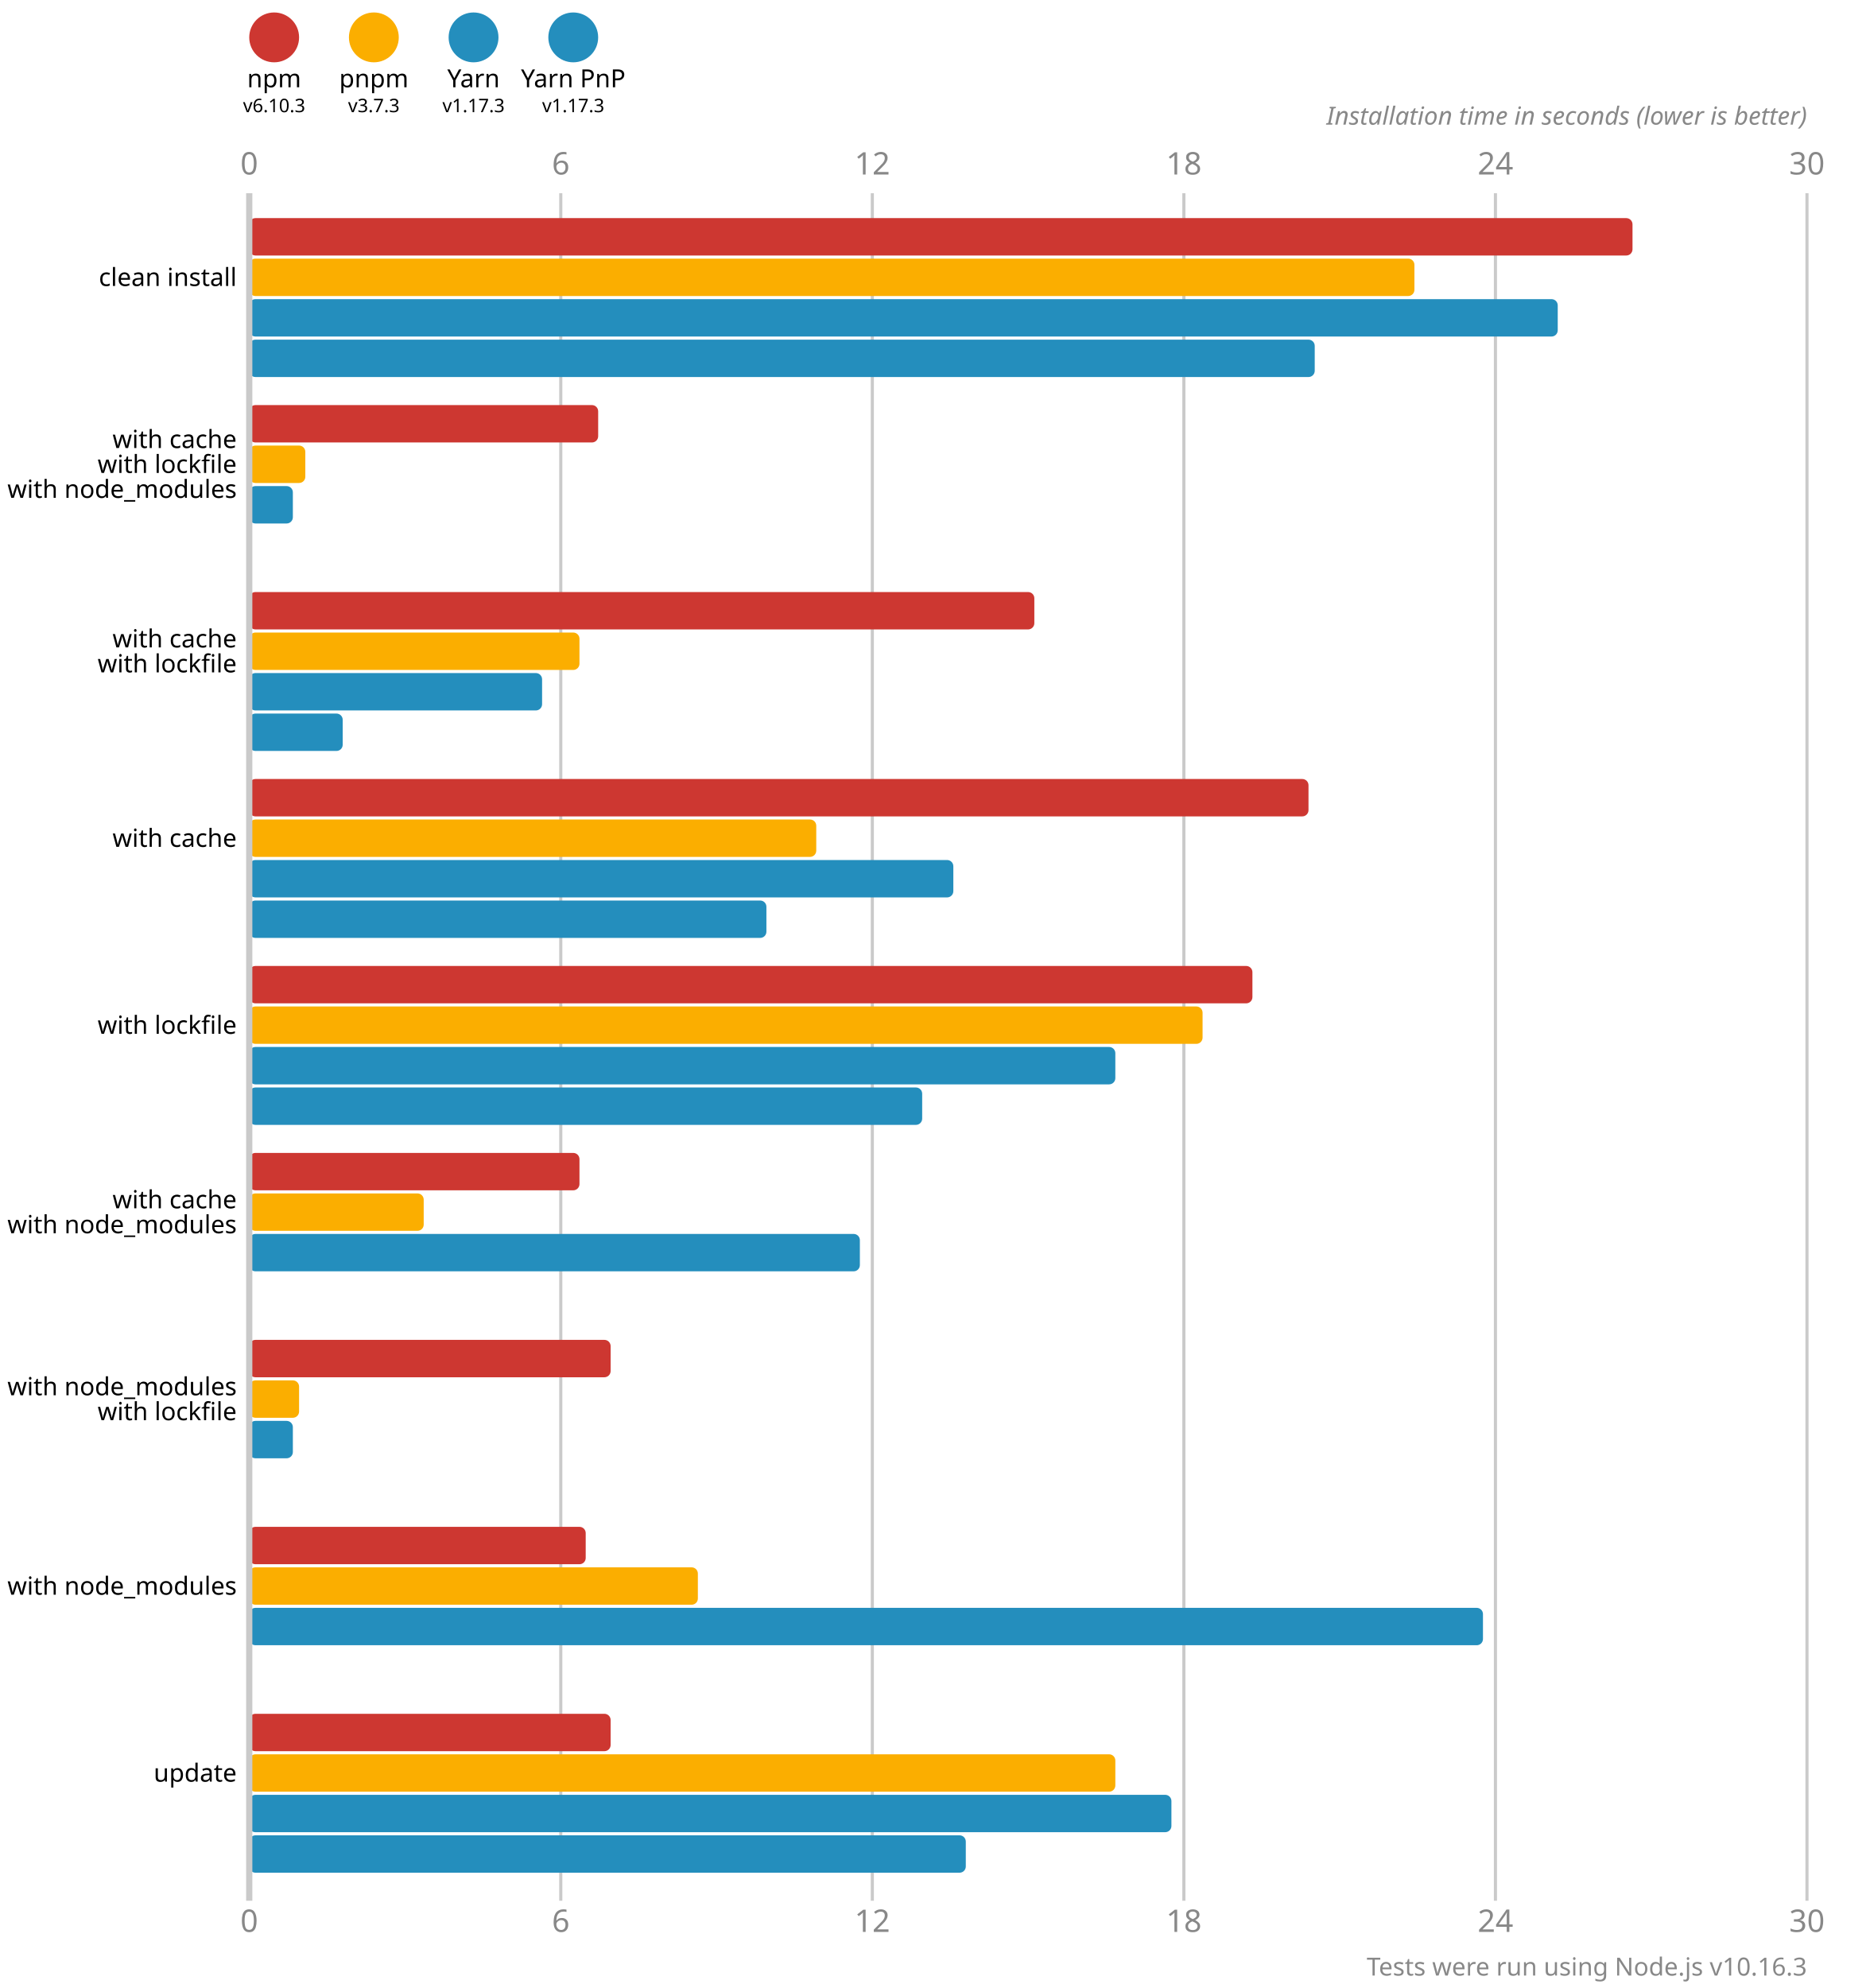
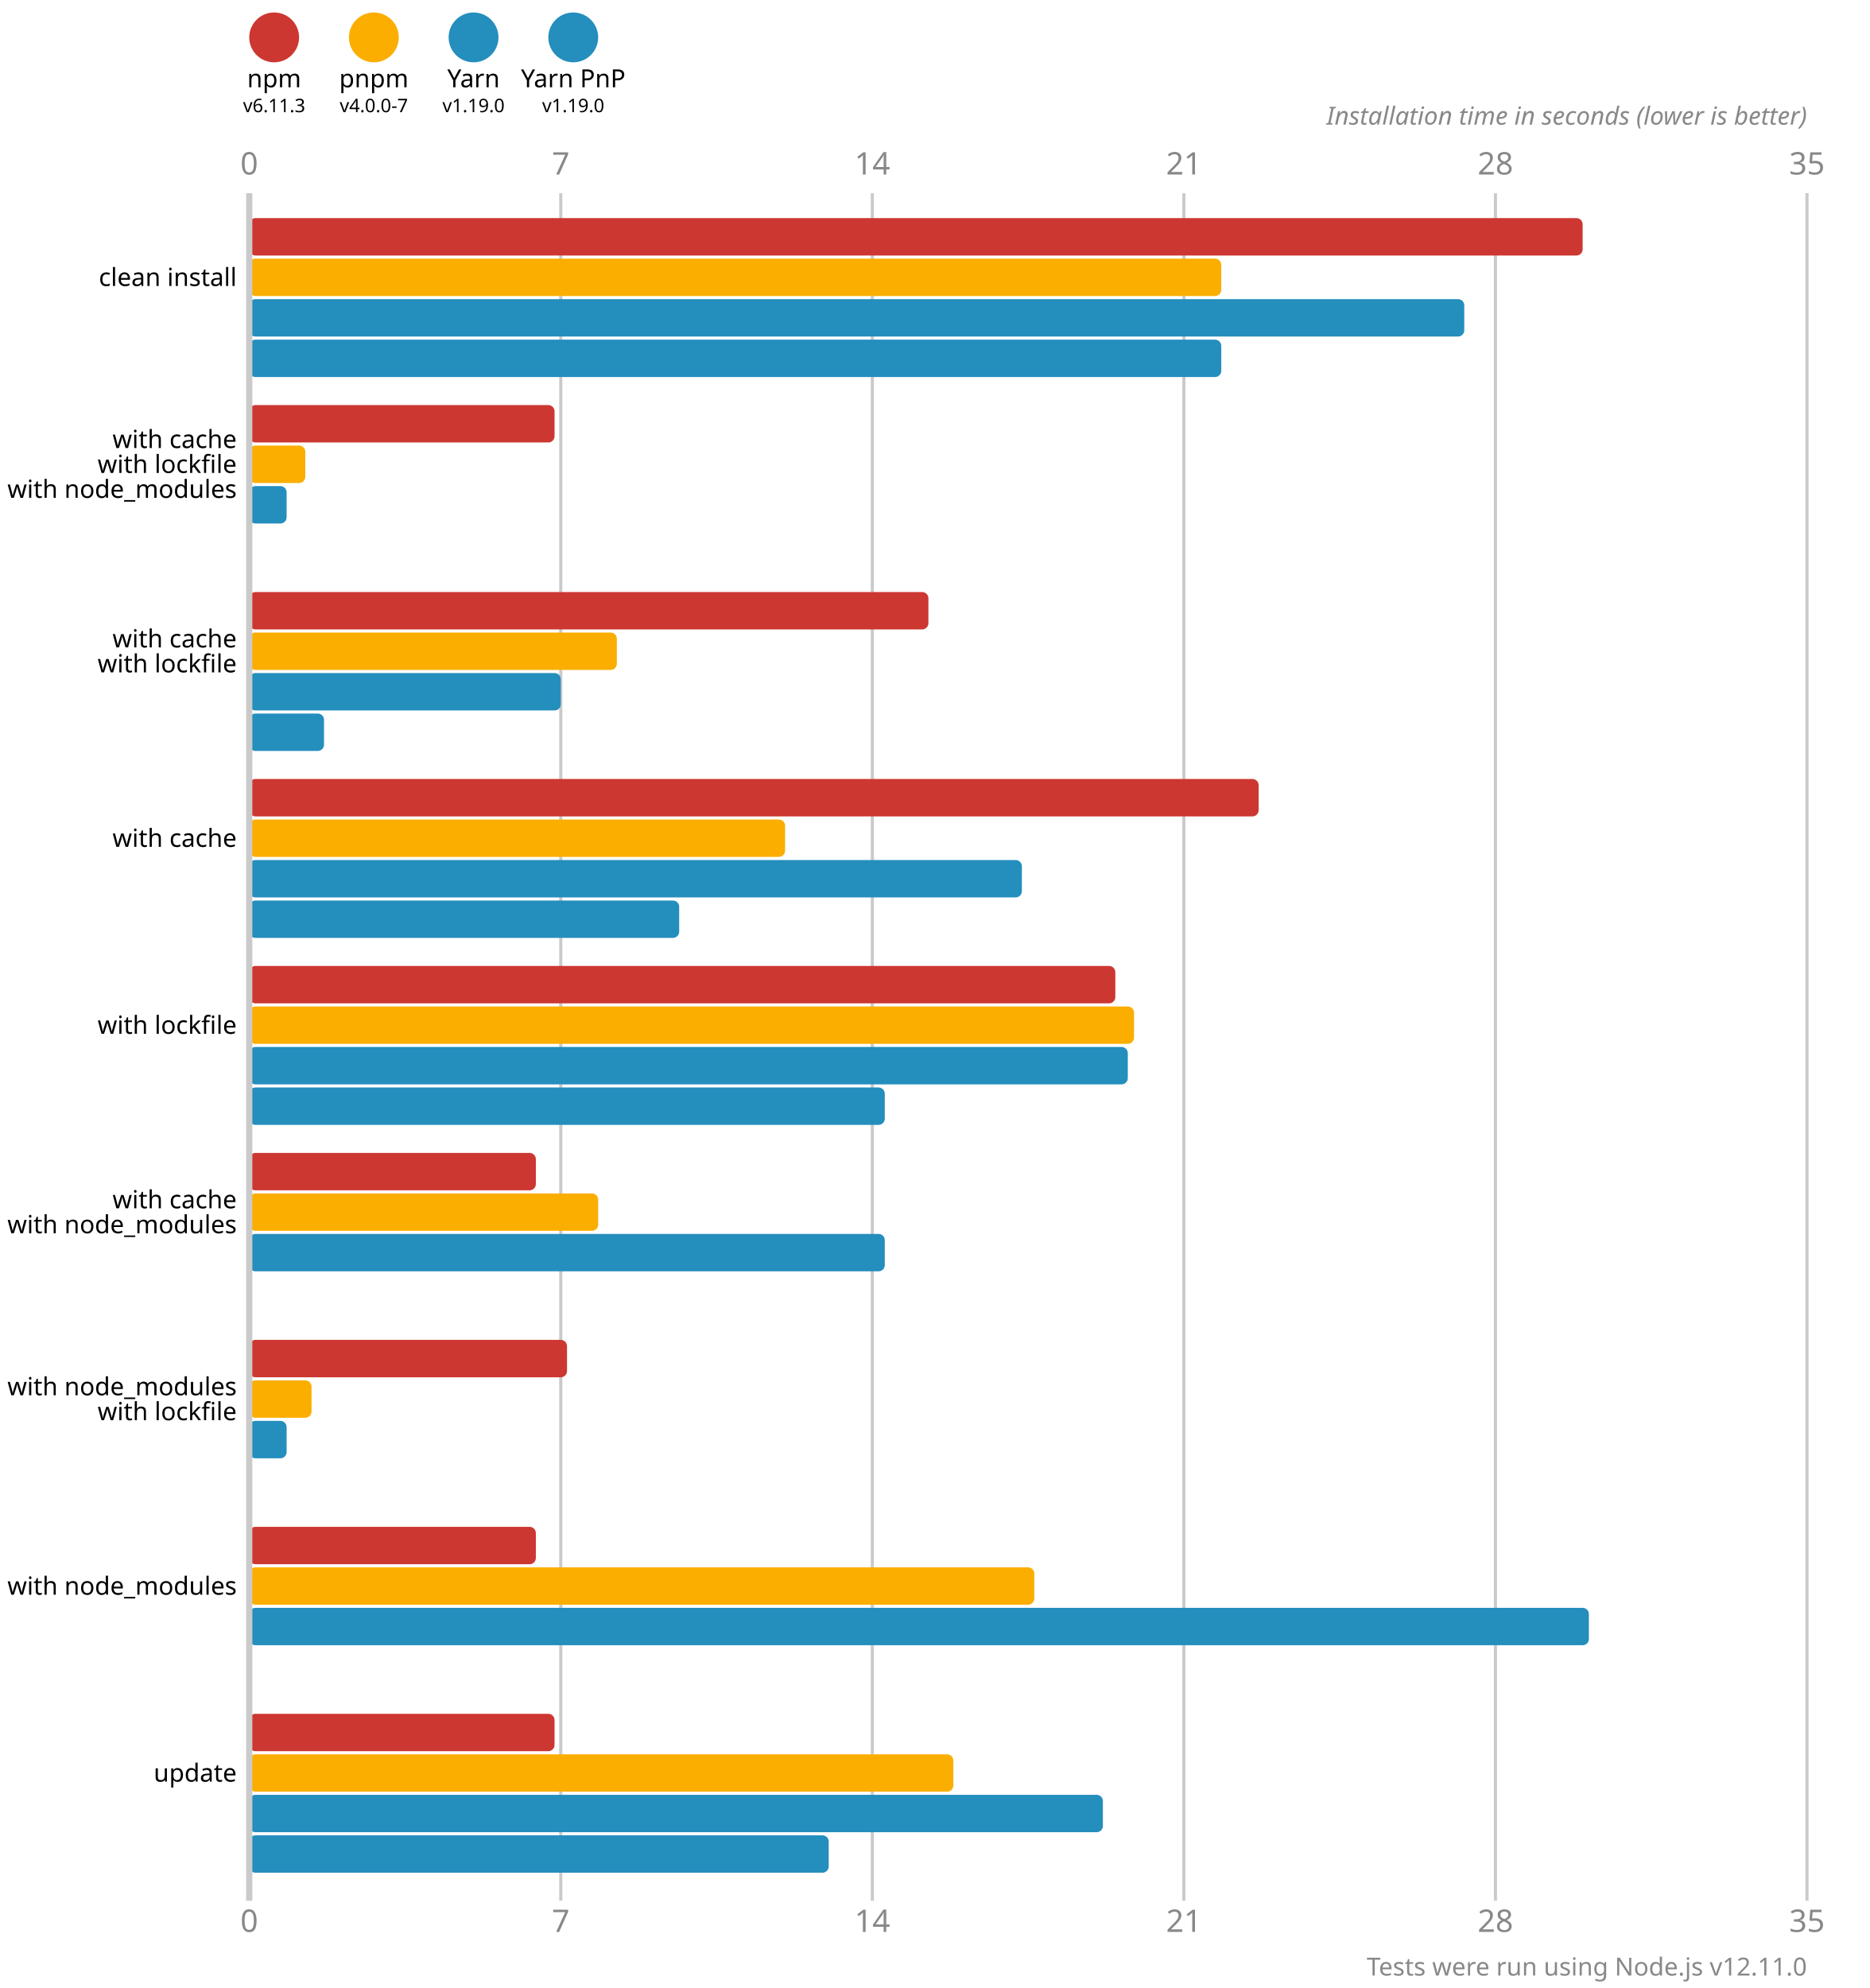
<svg xmlns="http://www.w3.org/2000/svg" version="1.1" viewBox="0 0 300 319">
  <style>
    .font { font-family: sans-serif; }
    .s3 { font-size: 3px; }
    .s4 { font-size: 4px; }
    .s5 { font-size: 5px; }
    .line { stroke: #cacaca; }
    .width { stroke-width: 0.5; }
    .text { fill: #888; }
  </style>
  <circle cx="44" cy="6" r="4" fill="#cd3731" />
  <text x="44" y="14" class="font s4" text-anchor="middle">npm</text>
-   <text x="44" y="18" class="font s3" text-anchor="middle">v6.10.3</text>
+   <text x="44" y="18" class="font s3" text-anchor="middle">v6.11.3</text>
  <circle cx="60" cy="6" r="4" fill="#fbae00" />
  <text x="60" y="14" class="font s4" text-anchor="middle">pnpm</text>
-   <text x="60" y="18" class="font s3" text-anchor="middle">v3.7.3</text>
+   <text x="60" y="18" class="font s3" text-anchor="middle">v4.0.0-7</text>
  <circle cx="76" cy="6" r="4" fill="#248ebd" />
  <text x="76" y="14" class="font s4" text-anchor="middle">Yarn</text>
-   <text x="76" y="18" class="font s3" text-anchor="middle">v1.17.3</text>
+   <text x="76" y="18" class="font s3" text-anchor="middle">v1.19.0</text>
  <circle cx="92" cy="6" r="4" fill="#248ebd" />
  <text x="92" y="14" class="font s4" text-anchor="middle">Yarn PnP</text>
-   <text x="92" y="18" class="font s3" text-anchor="middle">v1.17.3</text>
+   <text x="92" y="18" class="font s3" text-anchor="middle">v1.19.0</text>
  <text x="40" y="28" class="font s5 text" text-anchor="middle">0</text>
  <text x="40" y="310" class="font s5 text" text-anchor="middle">0</text>
  <line x1="90" y1="31" x2="90" y2="305" class="line width" />
-   <text x="90" y="28" class="font s5 text" text-anchor="middle">6</text>
-   <text x="90" y="310" class="font s5 text" text-anchor="middle">6</text>
+   <text x="90" y="28" class="font s5 text" text-anchor="middle">7</text>
+   <text x="90" y="310" class="font s5 text" text-anchor="middle">7</text>
  <line x1="140" y1="31" x2="140" y2="305" class="line width" />
-   <text x="140" y="28" class="font s5 text" text-anchor="middle">12</text>
-   <text x="140" y="310" class="font s5 text" text-anchor="middle">12</text>
+   <text x="140" y="28" class="font s5 text" text-anchor="middle">14</text>
+   <text x="140" y="310" class="font s5 text" text-anchor="middle">14</text>
  <line x1="190" y1="31" x2="190" y2="305" class="line width" />
-   <text x="190" y="28" class="font s5 text" text-anchor="middle">18</text>
-   <text x="190" y="310" class="font s5 text" text-anchor="middle">18</text>
+   <text x="190" y="28" class="font s5 text" text-anchor="middle">21</text>
+   <text x="190" y="310" class="font s5 text" text-anchor="middle">21</text>
  <line x1="240" y1="31" x2="240" y2="305" class="line width" />
-   <text x="240" y="28" class="font s5 text" text-anchor="middle">24</text>
-   <text x="240" y="310" class="font s5 text" text-anchor="middle">24</text>
+   <text x="240" y="28" class="font s5 text" text-anchor="middle">28</text>
+   <text x="240" y="310" class="font s5 text" text-anchor="middle">28</text>
  <line x1="290" y1="31" x2="290" y2="305" class="line width" />
-   <text x="290" y="28" class="font s5 text" text-anchor="middle">30</text>
-   <text x="290" y="310" class="font s5 text" text-anchor="middle">30</text>
+   <text x="290" y="28" class="font s5 text" text-anchor="middle">35</text>
+   <text x="290" y="310" class="font s5 text" text-anchor="middle">35</text>
  <text x="290" y="20" class="font s4 text" font-style="italic" text-anchor="end">Installation time in seconds (lower is better)</text>
-   <rect x="40" y="35" width="222" height="6" fill="#cd3731" rx="1" ry="1" />
-   <rect x="40" y="41.5" width="187" height="6" fill="#fbae00" rx="1" ry="1" />
-   <rect x="40" y="48" width="210" height="6" fill="#248ebd" rx="1" ry="1" />
-   <rect x="40" y="54.5" width="171" height="6" fill="#248ebd" rx="1" ry="1" />
-   <rect x="40" y="65" width="56" height="6" fill="#cd3731" rx="1" ry="1" />
+   <rect x="40" y="35" width="214" height="6" fill="#cd3731" rx="1" ry="1" />
+   <rect x="40" y="41.5" width="156" height="6" fill="#fbae00" rx="1" ry="1" />
+   <rect x="40" y="48" width="195" height="6" fill="#248ebd" rx="1" ry="1" />
+   <rect x="40" y="54.5" width="156" height="6" fill="#248ebd" rx="1" ry="1" />
+   <rect x="40" y="65" width="49" height="6" fill="#cd3731" rx="1" ry="1" />
  <rect x="40" y="71.5" width="9" height="6" fill="#fbae00" rx="1" ry="1" />
-   <rect x="40" y="78" width="7" height="6" fill="#248ebd" rx="1" ry="1" />
+   <rect x="40" y="78" width="6" height="6" fill="#248ebd" rx="1" ry="1" />
  <rect x="40" y="84.5" width="0" height="6" fill="#248ebd" rx="1" ry="1" />
-   <rect x="40" y="95" width="126" height="6" fill="#cd3731" rx="1" ry="1" />
-   <rect x="40" y="101.5" width="53" height="6" fill="#fbae00" rx="1" ry="1" />
-   <rect x="40" y="108" width="47" height="6" fill="#248ebd" rx="1" ry="1" />
-   <rect x="40" y="114.5" width="15" height="6" fill="#248ebd" rx="1" ry="1" />
-   <rect x="40" y="125" width="170" height="6" fill="#cd3731" rx="1" ry="1" />
-   <rect x="40" y="131.5" width="91" height="6" fill="#fbae00" rx="1" ry="1" />
-   <rect x="40" y="138" width="113" height="6" fill="#248ebd" rx="1" ry="1" />
-   <rect x="40" y="144.5" width="83" height="6" fill="#248ebd" rx="1" ry="1" />
-   <rect x="40" y="155" width="161" height="6" fill="#cd3731" rx="1" ry="1" />
-   <rect x="40" y="161.5" width="153" height="6" fill="#fbae00" rx="1" ry="1" />
-   <rect x="40" y="168" width="139" height="6" fill="#248ebd" rx="1" ry="1" />
-   <rect x="40" y="174.5" width="108" height="6" fill="#248ebd" rx="1" ry="1" />
-   <rect x="40" y="185" width="53" height="6" fill="#cd3731" rx="1" ry="1" />
-   <rect x="40" y="191.5" width="28" height="6" fill="#fbae00" rx="1" ry="1" />
-   <rect x="40" y="198" width="98" height="6" fill="#248ebd" rx="1" ry="1" />
+   <rect x="40" y="95" width="109" height="6" fill="#cd3731" rx="1" ry="1" />
+   <rect x="40" y="101.5" width="59" height="6" fill="#fbae00" rx="1" ry="1" />
+   <rect x="40" y="108" width="50" height="6" fill="#248ebd" rx="1" ry="1" />
+   <rect x="40" y="114.5" width="12" height="6" fill="#248ebd" rx="1" ry="1" />
+   <rect x="40" y="125" width="162" height="6" fill="#cd3731" rx="1" ry="1" />
+   <rect x="40" y="131.5" width="86" height="6" fill="#fbae00" rx="1" ry="1" />
+   <rect x="40" y="138" width="124" height="6" fill="#248ebd" rx="1" ry="1" />
+   <rect x="40" y="144.5" width="69" height="6" fill="#248ebd" rx="1" ry="1" />
+   <rect x="40" y="155" width="139" height="6" fill="#cd3731" rx="1" ry="1" />
+   <rect x="40" y="161.5" width="142" height="6" fill="#fbae00" rx="1" ry="1" />
+   <rect x="40" y="168" width="141" height="6" fill="#248ebd" rx="1" ry="1" />
+   <rect x="40" y="174.5" width="102" height="6" fill="#248ebd" rx="1" ry="1" />
+   <rect x="40" y="185" width="46" height="6" fill="#cd3731" rx="1" ry="1" />
+   <rect x="40" y="191.5" width="56" height="6" fill="#fbae00" rx="1" ry="1" />
+   <rect x="40" y="198" width="102" height="6" fill="#248ebd" rx="1" ry="1" />
  <rect x="40" y="204.5" width="0" height="6" fill="#248ebd" rx="1" ry="1" />
-   <rect x="40" y="215" width="58" height="6" fill="#cd3731" rx="1" ry="1" />
-   <rect x="40" y="221.5" width="8" height="6" fill="#fbae00" rx="1" ry="1" />
-   <rect x="40" y="228" width="7" height="6" fill="#248ebd" rx="1" ry="1" />
+   <rect x="40" y="215" width="51" height="6" fill="#cd3731" rx="1" ry="1" />
+   <rect x="40" y="221.5" width="10" height="6" fill="#fbae00" rx="1" ry="1" />
+   <rect x="40" y="228" width="6" height="6" fill="#248ebd" rx="1" ry="1" />
  <rect x="40" y="234.5" width="0" height="6" fill="#248ebd" rx="1" ry="1" />
-   <rect x="40" y="245" width="54" height="6" fill="#cd3731" rx="1" ry="1" />
-   <rect x="40" y="251.5" width="72" height="6" fill="#fbae00" rx="1" ry="1" />
-   <rect x="40" y="258" width="198" height="6" fill="#248ebd" rx="1" ry="1" />
+   <rect x="40" y="245" width="46" height="6" fill="#cd3731" rx="1" ry="1" />
+   <rect x="40" y="251.5" width="126" height="6" fill="#fbae00" rx="1" ry="1" />
+   <rect x="40" y="258" width="215" height="6" fill="#248ebd" rx="1" ry="1" />
  <rect x="40" y="264.5" width="0" height="6" fill="#248ebd" rx="1" ry="1" />
-   <rect x="40" y="275" width="58" height="6" fill="#cd3731" rx="1" ry="1" />
-   <rect x="40" y="281.5" width="139" height="6" fill="#fbae00" rx="1" ry="1" />
-   <rect x="40" y="288" width="148" height="6" fill="#248ebd" rx="1" ry="1" />
-   <rect x="40" y="294.5" width="115" height="6" fill="#248ebd" rx="1" ry="1" />
+   <rect x="40" y="275" width="49" height="6" fill="#cd3731" rx="1" ry="1" />
+   <rect x="40" y="281.5" width="113" height="6" fill="#fbae00" rx="1" ry="1" />
+   <rect x="40" y="288" width="137" height="6" fill="#248ebd" rx="1" ry="1" />
+   <rect x="40" y="294.5" width="93" height="6" fill="#248ebd" rx="1" ry="1" />
  <line x1="40" y1="31" x2="40" y2="305" class="line" />
  <text x="38" y="44.5" class="font s4" dominant-baseline="middle" text-anchor="end">clean install</text>
  <text x="38" y="70.5" class="font s4" dominant-baseline="middle" text-anchor="end">with cache</text>
  <text x="38" y="74.5" class="font s4" dominant-baseline="middle" text-anchor="end">with lockfile</text>
  <text x="38" y="78.5" class="font s4" dominant-baseline="middle" text-anchor="end">with node_modules</text>
  <text x="38" y="102.5" class="font s4" dominant-baseline="middle" text-anchor="end">with cache</text>
  <text x="38" y="106.5" class="font s4" dominant-baseline="middle" text-anchor="end">with lockfile</text>
  <text x="38" y="134.5" class="font s4" dominant-baseline="middle" text-anchor="end">with cache</text>
  <text x="38" y="164.5" class="font s4" dominant-baseline="middle" text-anchor="end">with lockfile</text>
  <text x="38" y="192.5" class="font s4" dominant-baseline="middle" text-anchor="end">with cache</text>
  <text x="38" y="196.5" class="font s4" dominant-baseline="middle" text-anchor="end">with node_modules</text>
  <text x="38" y="222.5" class="font s4" dominant-baseline="middle" text-anchor="end">with node_modules</text>
  <text x="38" y="226.5" class="font s4" dominant-baseline="middle" text-anchor="end">with lockfile</text>
  <text x="38" y="254.5" class="font s4" dominant-baseline="middle" text-anchor="end">with node_modules</text>
  <text x="38" y="284.5" class="font s4" dominant-baseline="middle" text-anchor="end">update</text>
-   <text x="290" y="317" class="font s4 text" text-anchor="end">Tests were run using Node.js v10.16.3</text>
+   <text x="290" y="317" class="font s4 text" text-anchor="end">Tests were run using Node.js v12.11.0</text>
</svg>
